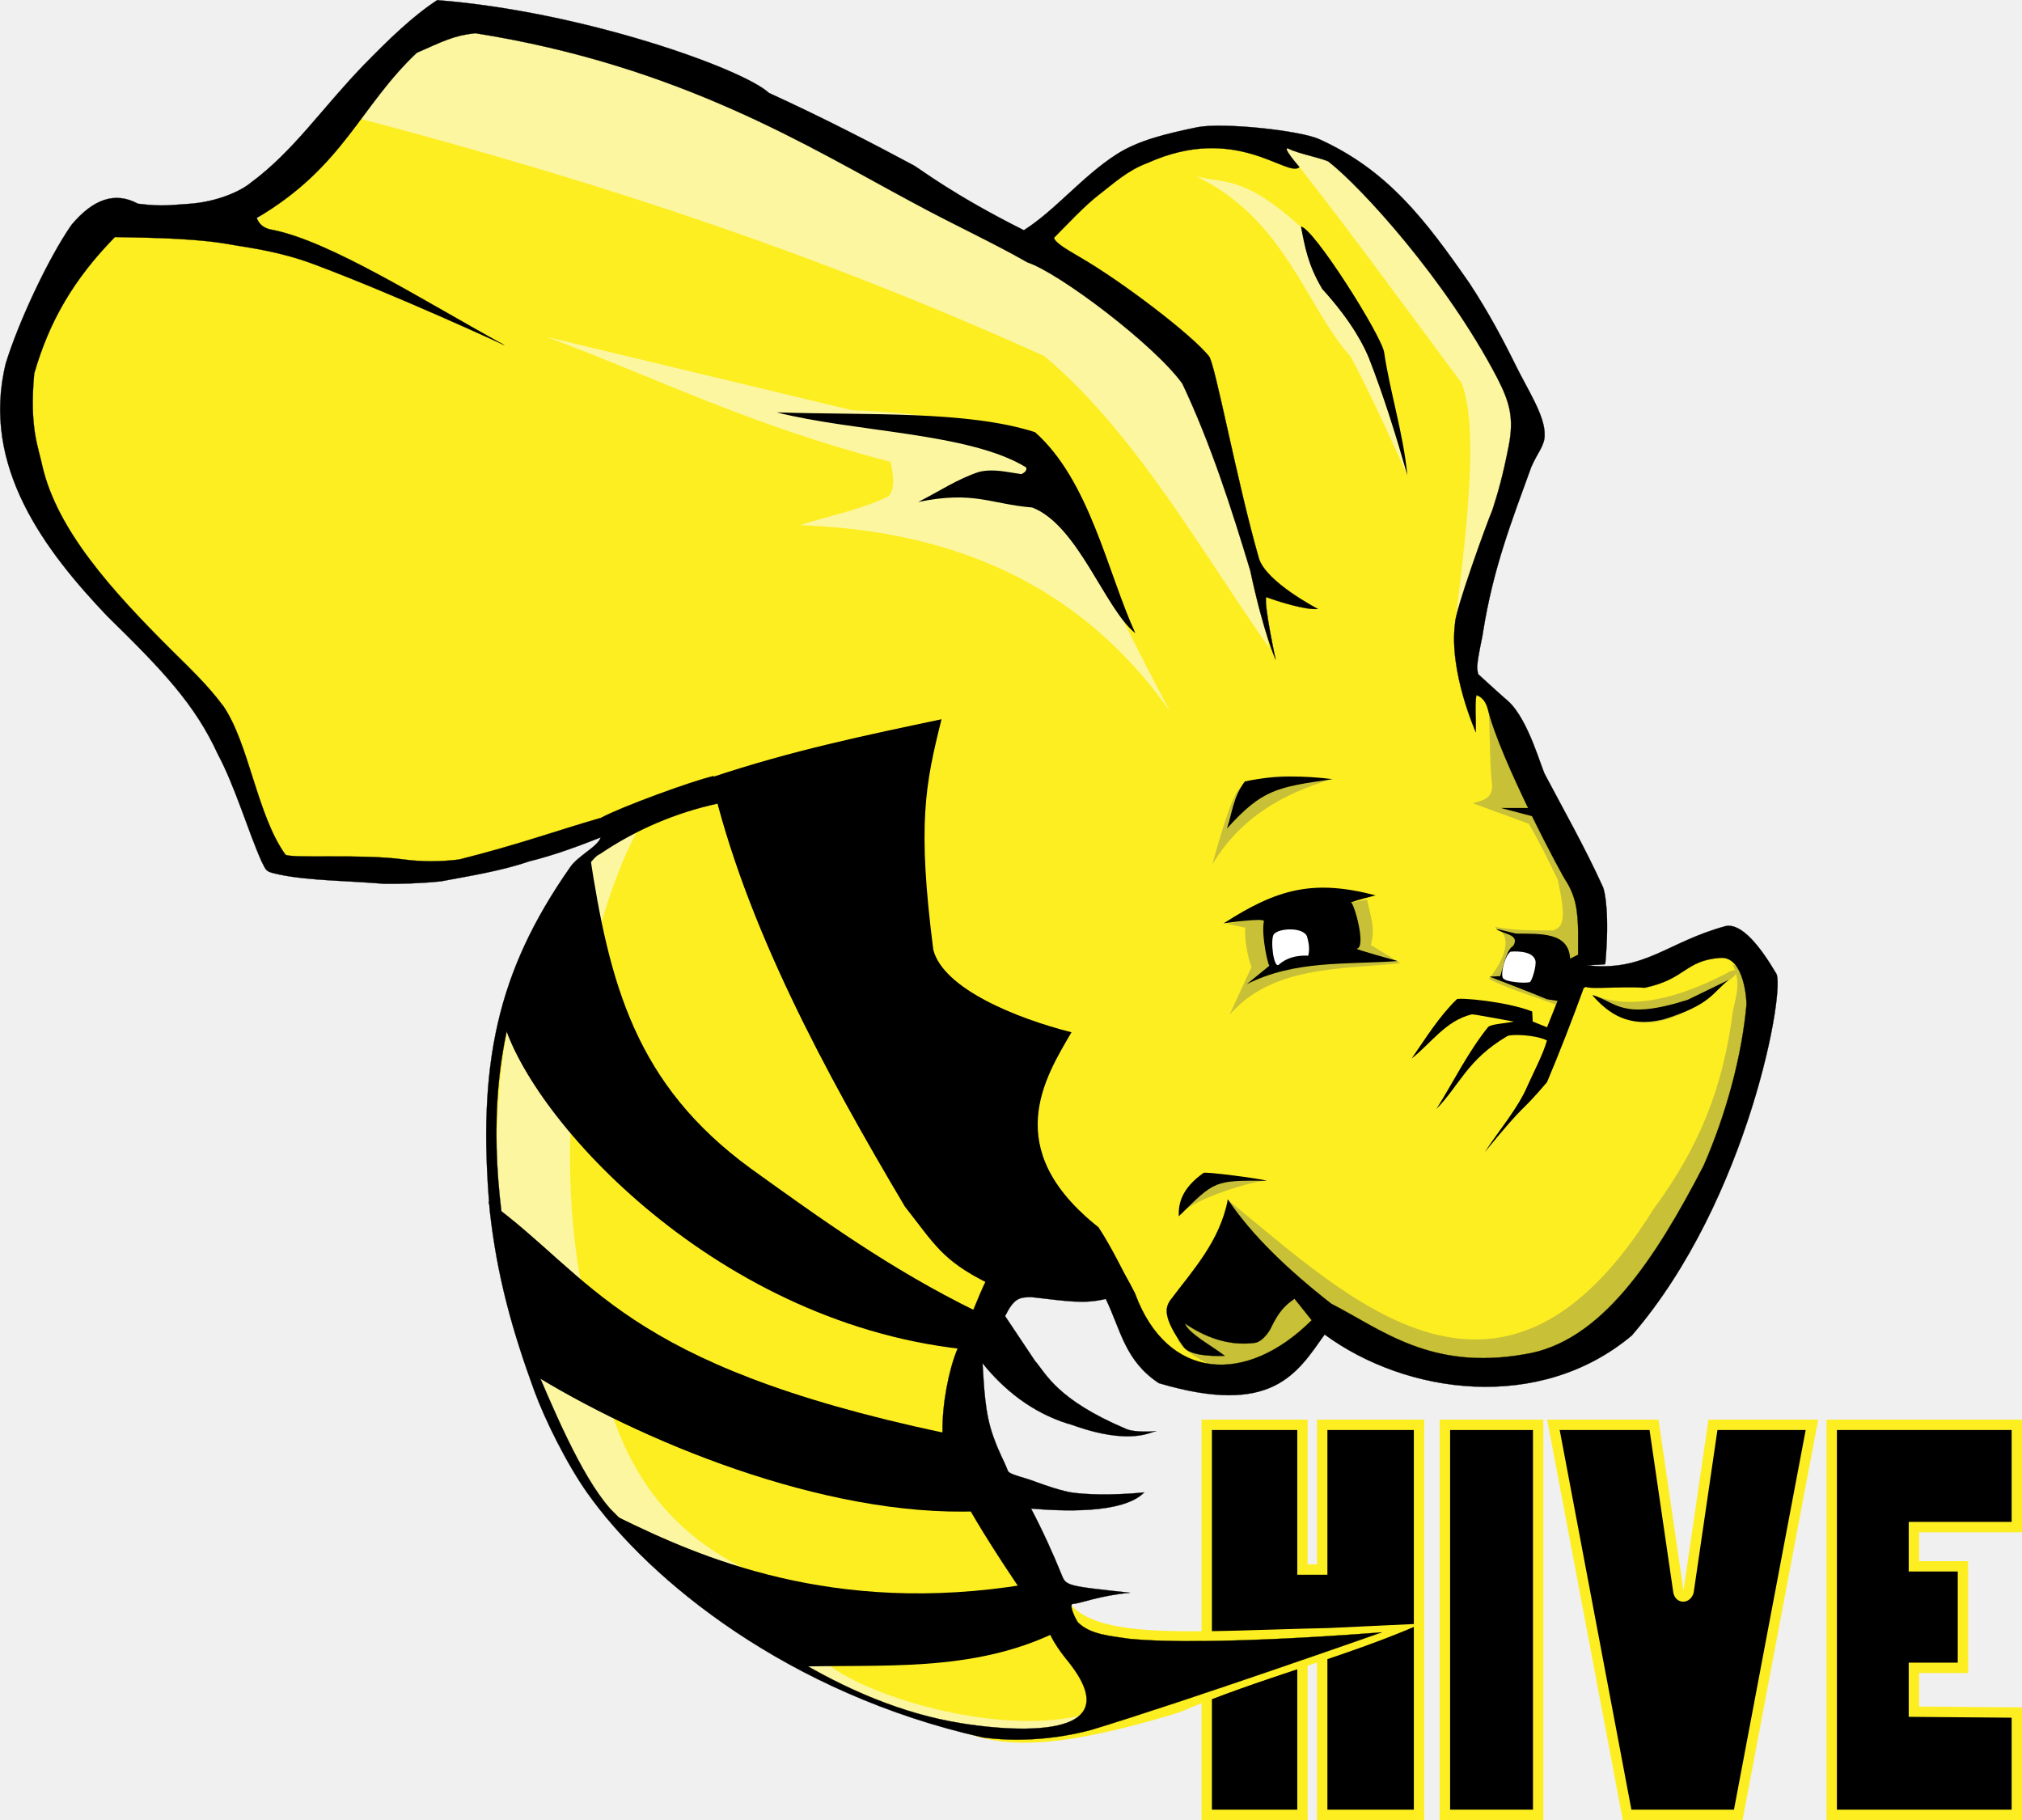
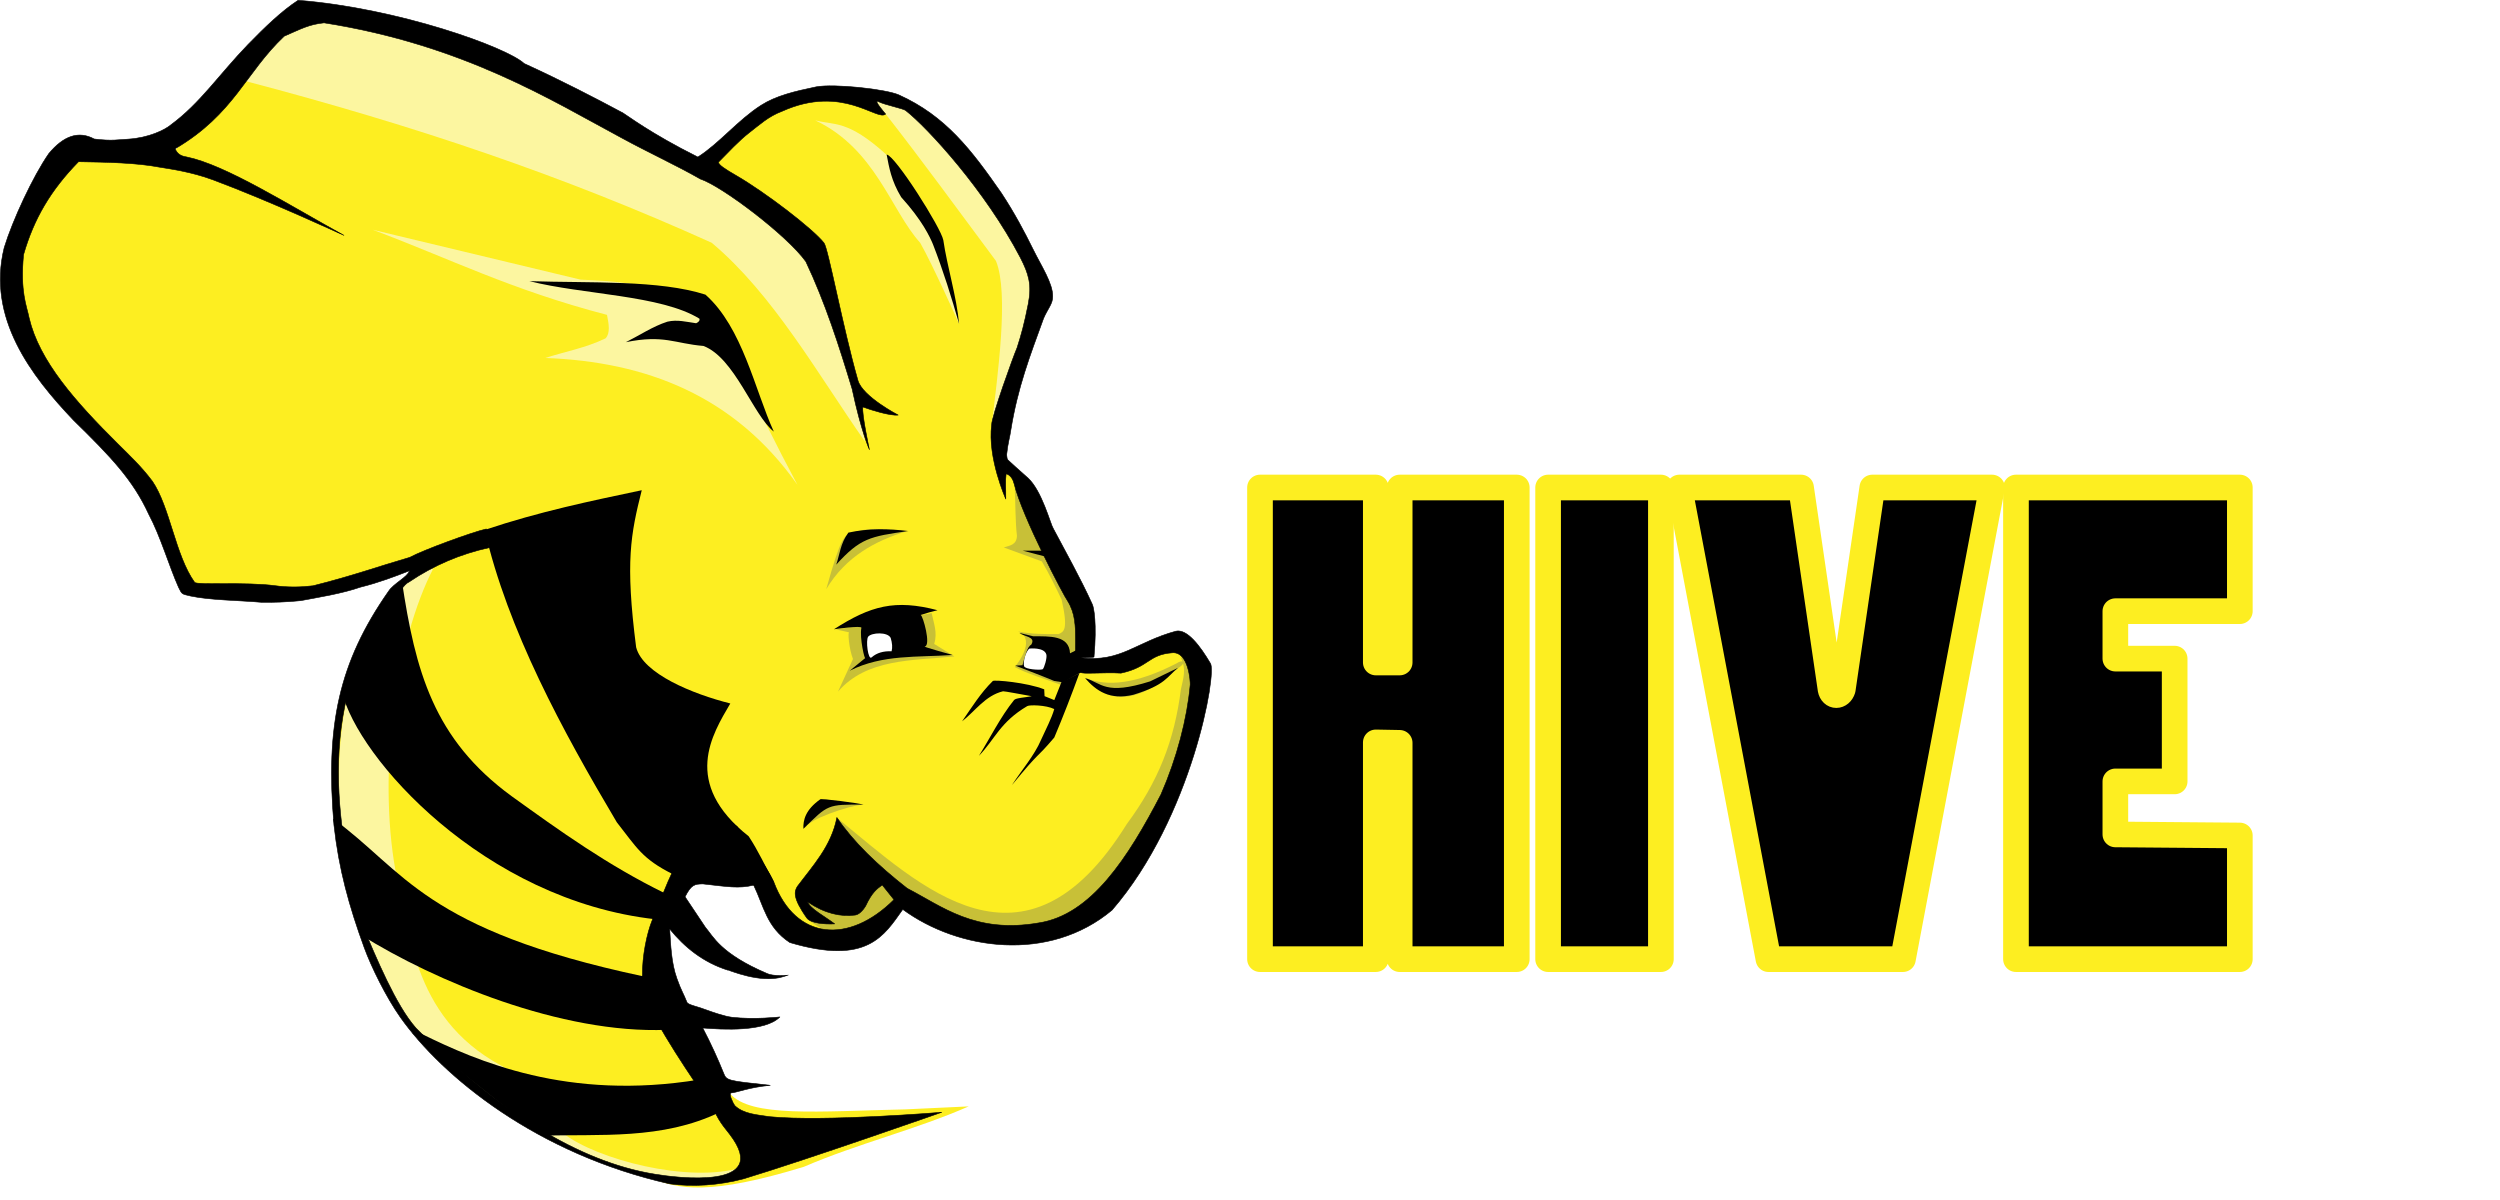
- <svg xmlns="http://www.w3.org/2000/svg" height="900" width="1e3" version="1.1" viewBox="0 0 1000 900">
-   <g stroke="#fdee21" stroke-width="5.129" transform="translate(-.53268 66.8)" fill-rule="evenodd">
-     <path d="m597.33 637.79v192.85h47.346v-88.632l9.767 0.183v88.45h47.881v-192.85h-47.881v71.552h-9.767v-71.552z" />
-     <path d="m761.25 637.79h-46.116v192.85h46.116z" />
-     <path d="m768.8 637.79 36.429 192.85h54.984l36.429-192.85h-48.951l-12.067 82.517c-1.006 3.16-4.402 3.16-5.009 0l-12.06-82.52z" />
-     <path d="m997.97 637.79h-91.538v192.85h91.538v-50.569l-50.898-0.434 0-21.679h24.248v-50.204h-24.248l-0-19.397h50.898z" />
-   </g>
-   <g transform="translate(-.53268 66.8)">
-     <path d="m503.66 52.952c-7.71-21.115-272.92-124.22-276.31-112.9-48.7 12.695-68.52 68.826-102.02 104.38l-74.393-4.261c-32.771 42.142-49.967 85.199-38.258 129.95 42.002 56.906 90.76 105.33 121.15 176.81 2.402 33.692 145.82 3.533 176.56-3.136-41.992 30.059-78.561 76.651-62.846 210.84 14.346 63.014 24.159 133.37 151.4 204.64 16.75 9.382 51.407 20.207 72.838 28.098 20.495 9.401 44.461 13.264 112.07-7.412 39.124-16.863 81.365-27.022 119.65-43.844l-46.017 2.159c-63.369 1.379-112.29 6.106-127.38-11.6l-58.32-100.68 34-66.04c47.056 4.826 62.675 42.986 104.15 57.518l48.885-36.215c141.99 83.816 198.48-53.12 214.67-159.77-1.728-43.392-93.952 13.611-88.362-6.679 2.166-46.644-35.854-107.67-60.42-155.22l28.43-110.01c12.9-11.49-59.72-133.86-119.02-149.12-52.03-13.391-130.46 52.492-130.46 52.492z" fill-rule="evenodd" fill="#fdee21" />
-   </g>
-   <g fill-rule="evenodd">
-     <g fill="#c8c037" transform="translate(-.53268 66.8)">
-       <path d="m736.92 286.75c0.509 11.816 0.452 26.187 1.594 35.15-0.197 6.838-5.323 7.089-9.565 8.521l27.631 10.119c5.486 9.231 9.894 18.463 14.347 27.694 5.165 22.708 1.31 23.357-2.125 25.031-10.027 0.102-20.025 0.121-29.358-1.864 4.181 2.207 5.101 3.815 5.543 6.642 0.816 5.212-2.541 12.329-8.067 19.188 8.172 4.534 23.071 8.97 34.14 13.181l12.62-28.093c-5.715-41.271-23.045-79.309-46.76-115.57z" />
-       <path d="m788.49 425.18c15.324 6.387 36.495 4.515 65.848-10.613 4.365-3.104 8.431-1.248 0.619 3.858-38.499 34.547-56.927 17.265-66.467 6.755z" />
-       <path d="m857.28 410.04c4.552 8.716 1.794 15.805 0.266 23.167-4.753 37.449-16.423 67.056-39.321 97.994-74.478 119.74-149.67 44.817-209.62-3.946l-24.798 62.137c-1.316 5.446-6.79 9.688 31.937 26.738l39.452-27.867c150.46 114.48 257.08-160.24 202.08-178.22z" />
-       <path d="m626.75 517.04c-10.151 0.724-40.361 10.997-41.706 16.946l13.902-20.712z" />
-       <path d="m607.01 390.07c1.86 0 10.788 2.397 9.83 1.864-1.37-0.763-0.153 12.519 2.657 19.439l-10.893 23.7c20.865-24.063 53.858-22.462 84.486-25.564l-14.612-9.054c2.538-8.466-0.451-15.165-1.86-22.368z" />
-       <path d="m658.28 318.71c-22.387 6.863-43.816 18.075-58.203 41.976 10.976-39.395 13.213-37.899 16.757-39.846 15.351-6.865 27.922-2.586 41.446-2.13z" />
-     </g>
-     <g fill="#fcf6a0" transform="translate(-.53268 66.8)">
-       <path d="m538.73 780.45c-27.07 29.87-87.47-2.26-137.63-18.64-127.46-81.05-152.36-157.35-154.09-232.2-6.553-107.22 26.37-169.52 68.014-184.27-27.561 53.129-40.41 148.5-27.631 219.42 10.315 39.455 10.529 106 76.545 141.62 32.327 18.199 23.571 32.368 45.431 49.413 23.955 18.679 90.747 36.437 129.36 24.658z" />
-       <path d="m579.17 284.94c-45.831-64.991-110.29-89.387-182.98-92.053 14.568-4.749 29.136-7.222 43.704-14.246 3.567-3.748 2.401-10.344 1.063-17.042-69.97-18.27-114.13-40.85-170.03-61.781l150.91 36.215c101.91 3.872 93.158 29.032 157.34 148.91z" />
-       <path d="m628.24 253.6c-33.87-48.35-66.72-107.03-111.31-144.35-107.64-48.584-214.12-84.666-338.91-117.5l39.827-51.216c132.42 30.227 256.8 80.808 368.21 164.19 18.849 47.66 31.419 95.383 42.173 148.87z" />
-       <path d="m696.52 168.16s-18.988-42.599-28.233-58.866c-21.446-23.766-32.29-68.054-76.213-88.922 13.892 3.752 23.399-0.718 51.759 24.992l44.669 84.734z" />
-       <path d="m720.14 241.96c4.379-36.908 12.695-96.11 3.152-119.5-26.55-35.624-53.29-72.446-80.04-106.63-4.43-4.123-7.62-9.719-11.11-14.084 37.61 9.744 76.86 35.894 129.79 139.13z" />
-     </g>
-     <g transform="translate(-.53268 66.8)">
-       <path d="m562.02 246.32c-14.98-11.79-28.33-53.49-51.03-62.16-21.011-1.758-28.715-8.368-56.344-2.739 10.021-5.021 19.482-11.446 30.134-14.885 7.215-1.703 13.983 0.184 20.867 1.133 1.7-0.804 2.814-1.803 2.398-3.313-27.812-17.187-84.866-17.432-123.38-27.243 44.699 1.496 94.156-0.982 127.75 9.791 27.013 23.973 35.788 69.119 49.605 99.415z" />
-       <path d="m643.93 45.227c6.201 0.563 39.574 53.353 41.142 62.137 2.775 19.202 9.62 40.728 11.46 60.819-5.497-19.269-11.486-38.537-18.974-57.806-2.19-5.306-7.724-17.302-23.107-34.269-7.163-11.959-8.709-21.359-10.52-30.88z" />
-       <path d="m757.02 332.75h-14.278l15.781 4.142z" />
-       <path d="m659.6 318.49c-14.358-1.765-29.091-1.999-43.448 1.157-5.852 7.861-6.255 15.856-8.813 23.245 17.454-19.236 24.38-20.412 52.261-24.401z" />
-       <path d="m855.42 417.77c-7.99 6.377-8.788 12.379-32.413 19.572-17.228 4.074-26.961-2.831-35.07-12.116 12.294 3.522 14.259 12.81 47.225 2.397z" />
-       <path d="m783.82 421.76c-5.75 15.812-11.949 31.791-18.199 46.6-14.883 17.454-8.54 7.508-30.819 34.617 7.128-10.998 16.4-21.566 21.254-33.02 3.409-7.542 7.653-15.543 9.532-22.244-5.907-2.95-17.999-3.183-19.639-2.125-19.808 11.683-23.382 24.047-35.059 36.086 8.464-13.53 15.693-28.298 25.505-40.476 1.118-1.581 8.383-1.886 12.849-2.819-6.94-1.191-19.786-3.685-20.82-3.572-12.922 3.105-20.163 14.361-29.756 21.836 6.994-10.098 13.436-20.612 22.317-29.292 0.878-1.021 24.883 1.082 37.324 6.047l0.247 4.949 7.063 2.851 5.314-13.314z" />
-       <path d="m627.07 517.09c-3.188-1.089-31.35-4.711-31.35-3.861-10.813 7.696-12.453 15.059-12.221 21.436 17.989-17.697 17.319-17.747 43.572-17.575z" />
-       <path d="m605.68 389.81s20.322-2.963 19.926-1.065c-1.472 7.05 2.488 24.233 2.922 21.836l-11.424 9.32c23.926-12.029 49.113-9.612 74.656-11.45 0 0-21.507-5.938-20.192-6.125 4.798-0.68-1.277-22.43-2.922-22.901 4.091-1.385 8.087-2.429 12.221-3.462-30.756-8.048-48.541-3.306-75.188 13.847z" />
-       <path d="m781.56 404.98-4.517 2.263c-0.641-13.231-14.851-12.26-26.834-12.382l-9.83-2.397c2.989 2.766 12.229 2.55 8.502 8.521-3.137 1.677-4.58 8.87-6.376 14.912l-5.314 0.266c9.387 3.668 18.095 6.884 28.428 11.184l6.111 0.932 14.612-7.856z" />
-     </g>
-     <g fill="#fff" transform="translate(-.53268 66.8)">
-       <path d="m646.86 396.06c-2.287-4.525-13.794-3.882-16.275-0.955-2.016 2.379-0.125 17.642 2.459 15.068 3.737-3.285 8.618-4.659 14.48-4.394 0.739-2.82 0.477-5.865-0.664-9.719z" />
-       <path d="m757.21 418.8c1.082-0.791 3.369-8.443 2.63-10.733-1.512-5.403-12.212-4.266-12.212-4.266-2.611 1.536-4.899 9.96-3.945 12.739 0.455 2.353 11.809 3.103 13.526 2.26z" />
-     </g>
-     <g transform="translate(-.53268 66.8)">
-       <path d="m299.64 682.84 6.76 0.661c40.071 19.675 106.05 48.847 201.57 33.171l14.988 23.584c-42.067 20.442-87.312 15.738-129.71 17.172z" />
-       <path d="m242.11 527.3 20.073 84.268c53.74 33.593 145.54 72.07 222.06 68.965l-16.91-38.8c-159.73-33.92-173.24-76.8-225.22-114.44z" />
-       <path d="m292.06 354.69c9.811 65.302 22.907 114.81 79.69 156.28 34.804 25.03 69.351 49.954 111.37 70.524 0 0-3.684 19.171-6.763 18.829-125.05-13.89-216.6-117.58-227.69-164.94 10.741-36.329 26.149-59.021 43.389-80.693z" />
-       <path d="m352.17 317.69c16.664 72.376 56.397 145.68 95.889 212.18 14.477 18.369 18.266 26.475 40.579 37.659 30.159 9.549 51.486 7.112 73.377 5.676-5.998-11.102-11.329-22.706-18.217-33.14-49.018-38.765-26.364-74.06-13.344-96.406-27.256-6.887-63.37-21.525-68.345-40.778-7.999-62.271-3.937-82.025 4.069-114.01-36.909 7.782-74.309 15.494-114.01 28.82z" />
-       <path style="color-rendering:auto;text-decoration-color:#000000;color:#000000;isolation:auto;mix-blend-mode:normal;shape-rendering:auto;solid-color:#000000;block-progression:tb;text-decoration-line:none;image-rendering:auto;white-space:normal;text-indent:0;text-transform:none;text-decoration-style:solid" d="m216.77-66.742c-12.131 7.925-23.818 19.256-36.391 32.135-20.843 21.575-34.699 42.621-55.915 58.224-4.243 3.659-16.151 9.551-31.121 10.425-7.052 0.352-11.646 1.519-24.604-0.108-11.428-6.188-22.285-2.164-32.881 10.51-11.619 16.709-26.334 48.437-32.453 68.41-12.611 50.937 19.541 92.905 50.374 125.25 27.429 26.796 43.243 43.542 54.505 68.107 8.527 15.933 14.844 37.799 21.683 53.13 2.466 4.861 1.953 4.835 8.591 6.3 14.333 3.059 34.215 3.083 51.915 4.604 7.658 0.107 18.175-0.178 28.14-1.217 13.731-2.593 29.863-5.133 43.384-9.81 13.213-3.253 24.985-7.759 35.597-11.907-1.369 4.644-11.478 9.115-15.268 15.002-35.97 51.49-45.823 97.308-39.561 169.6 3.542 32.042 10.896 58.605 21.992 88.997 5.077 13.908 15.882 35.934 26.236 50.565 30.79 43.506 99.672 99.374 195.56 120.88 16.729 2.287 35.715 1.067 53.571-3.688 47.326-14.346 143.78-48.275 143.78-48.275s-85.619 7.083-124.83 3.206c-9.078-1.419-19.081-1.901-25.405-8.087-1.061-1.369-4.914-9.132-2.426-9.201 3.395-0.095 13.142-4.14 28.191-5.482-32.129-3.459-31.671-3.418-34.016-9.271-3.647-9.085-9.229-21.502-14.977-32.367 14.118 1.191 45.376 2.946 55.984-8.002 0 0-18.497 2.136-34.843 0.218-5.507-0.646-14.891-3.995-17.71-5.03-7.338-2.858-13.38-3.746-14.788-5.609-2.548-6.486-4.275-8.667-7.351-17.356-4.166-11.504-4.496-24.337-5.29-36.083 10.693 13.18 24.318 24.275 42.356 29.941 0.231-0.488 23.4 10.072 40.226 4.642l3.489-1.125c0 0.311-11.148 0.977-15.237-1.047-34.219-14.545-39.37-27.276-44.895-33.599l-14.777-22.133c4.494-8.961 7.035-9.301 12.989-9.384 18.011 2.001 25.848 3.54 36.807 0.896 7.405 15.24 9.406 30.571 26.265 41.662 56.166 16.672 68.369-4.951 81.973-24.057 40.412 29.658 106.2 38.803 151.89 0.515 58.086-67.212 76.476-173.17 71.325-179.22-7.254-12.307-16.772-24.999-24.945-23.245-29.13 7.952-39.871 22.73-68.735 19.359 3.438-0.194 9.219-0.287 9.263-0.615 2.224-24.441-0.179-36.267-1.252-38.297-8.759-19.317-20.261-39.646-28.278-54.881-2.067-3.161-8.137-27.165-18.308-36.648-4.362-3.724-15.039-13.546-15.039-13.546l-0.905 10.439s4.174 0.63 5.762 7.097c6.022 24.517 36.687 82.485 38.938 85.263 10.868 17.545 1.105 39.401 9.367 51.663 0.794 1.558 16.857-0.137 29.307 0.628 20.473-4.403 19.609-13.426 37.294-14.782 11.913-0.913 13.108 21.46 12.951 23.196-2.22 24.704-9.735 53.427-21.236 79.658-23.912 46.069-50.691 87.446-88.67 93.216-46.326 8.095-70.399-12.158-95.512-25.055l-9.607 8.193c-32.637 32.501-71.389 29.614-87.239-12.851-7.89-16.473-18.172-26.569-26.976-40.7l-46.688 33.627c-3.886 7.971-8.665 20.54-14.47 34.58-4.036 9.761-7.42 26.525-7.199 40.456-5.985 10.195 20.729 51.542 37.609 76.692 4.981 7.421 14.279 20.385 14.59 21.193 3.348 8.683 10.679 16.349 11.124 17.284 31.337 40.872-39.531 31.46-54.167 28.991-28.876-4.601-57.121-16.663-83.67-32.792-1.541-0.936-3.076-1.885-4.605-2.848-31.551-19.866-60.581-45.283-85.264-70.423-14.718-16.666-28.732-50.827-39.083-75.045-15.513-58.226-37.776-159.15 22.532-235.63 3.823-4.372 7.948-11.65 11.46-13.09 17.918-12.119 37.375-20.379 58.298-24.966l-2.112-13.563c-10.449 2.374-45.633 15.243-55.581 20.629-22.623 6.558-41.388 13.406-70.22 20.625-9.372 1.147-18.592 1.167-27.579-0.053-20.741-2.818-56.094-0.301-58.349-2.396-14.044-19.585-17.889-54.676-30.703-73.456l-0.151-0.187-0.162-0.178c-7.47-10.04-16.177-18.23-24.752-26.75-30.708-30.51-56.991-60.01-64.348-91.27-1.85-9.23-6.614-18.79-4.082-46.1l0.047-0.134 0.044-0.134c7.388-25.513 19.407-46.31 39.806-67.153 21.228 0.343 42.24 0.809 58.607 3.936 7.509 1.256 23.124 3.296 39.252 9.304 40.822 15.207 94.76 40.209 94.76 40.209-40.488-22.236-85.761-51.115-114.35-56.943-4.254-0.602-6.868-2.543-8.131-5.93 42.999-25.264 50.865-55.009 79.147-81.686 12.925-5.626 17.965-8.498 28.947-9.692 101.57 16.06 165.51 56.515 216.09 83.566 20.529 11.164 39.191 19.606 57.015 29.773 15.624 5.139 62.771 40.734 76.569 59.925 14.017 29.595 24.251 61.563 33.585 92.411 6.693 31.375 12.564 44.102 12.564 44.102s-5.688-26.243-4.74-30.958c5.898 2.204 19.841 6.557 25.621 5.881 0 0-25.818-13.346-29.201-25.141-10.856-37.847-21.744-96.765-24.68-99.837-8.274-10.411-42.777-36.816-63.941-49.03-8.006-4.62-12.333-7.487-12.671-9.518 6.761-6.83 15.111-15.865 22.598-21.606 7.177-5.503 13.711-11.709 23.713-15.423 43.963-19.8 69.101 7.618 75.066 2.066 0 0-9.458-10.841-5.257-9.056 4.302 2.33 18.323 5.078 19.862 6.509 16.023 12.534 57.913 58.344 83.161 106.68 6.064 11.84 8.529 19.636 5.716 33.893-2.82 14.27-5.002 22.117-8.078 31.647-2.778 6.371-18.498 49.988-18.437 55.848-3.167 23.932 10.264 53.893 10.264 53.893 0.127-8.133-0.5-12.466 0.237-18.282l0.904-10.393s-0.573-2.764-0.469-3.86c0.682-7.187 2.445-13.229 2.962-17.345 5.048-31.255 13.822-53.755 23.775-81.182 2.958-6.922 6.828-10.771 6.63-16.041 0.163-9.352-8.205-21.904-14.252-34.163-6.1-12.39-13.39-26.202-22.96-40.76-21.82-31.376-40.42-55.925-74.48-71.289-9.53-4.182-47.03-8.271-59.98-5.841-15.71 3.273-29.22 6.5-39.99 13.398-16.95 10.854-30.27 27.659-45.89 37.561-34.56-17.282-51.24-30.216-54.35-31.999-20.54-11.006-45.2-23.778-71.73-35.89-12.72-11.862-91.71-40.233-164.04-45.892zm442.08 644.59c-21.3-16.65-39.23-33.79-51.05-51.44-3.858 20.758-17.864 35.542-28.688 50.083-2.155 3.41-3.708 8.06 6.902 22.879 2.86 3.948 13.207 4.623 20.192 4.261-7.106-5.372-17.918-11.053-19.66-15.977 12.501 8.511 24.076 10.957 34.538 9.586 2.39-0.269 5.36-2.804 7.655-6.706 4.664-10.02 8.316-12.433 12.005-15.13l8.502 10.651z" stroke="#000" stroke-width=".114" />
+ <svg xmlns="http://www.w3.org/2000/svg" version="1.1" viewBox="0 0 500 240" width="500" height="240">
+   <defs />
+   <g id="Canvas_1" fill="none" stroke-dasharray="none" fill-opacity="1" stroke-opacity="1" stroke="none">
+     <rect fill="white" x="0" y="0" width="500" height="240" />
+     <g id="Canvas_1_Layer_1">
+       <g id="Group_2">
+         <g id="Graphic_6">
+           <path d="M 252 97.501 L 252 191.831 L 275.159 191.831 L 275.159 148.478 L 279.936 148.568 L 279.936 191.832 L 303.356 191.832 L 303.356 97.502 L 279.936 97.502 L 279.936 132.5 L 275.159 132.5 L 275.159 97.502 Z" fill="black" />
+           <path d="M 252 97.501 L 252 191.831 L 275.159 191.831 L 275.159 148.478 L 279.936 148.568 L 279.936 191.832 L 303.356 191.832 L 303.356 97.502 L 279.936 97.502 L 279.936 132.5 L 275.159 132.5 L 275.159 97.502 Z" stroke="#fdee21" stroke-linecap="butt" stroke-linejoin="round" stroke-width="5.129" />
+         </g>
+         <g id="Graphic_5">
+           <rect x="309.622" y="97.501" width="22.557" height="94.33" fill="black" />
+           <rect x="309.622" y="97.501" width="22.557" height="94.33" stroke="#fdee21" stroke-linecap="butt" stroke-linejoin="round" stroke-width="5.129" />
+         </g>
+         <g id="Graphic_4">
+           <path d="M 335.872 97.501 L 353.691 191.831 L 380.586 191.831 L 398.404 97.501 L 374.461 97.501 L 368.558 137.863 C 368.066 139.409 366.405 139.409 366.108 137.863 L 360.209 97.5 Z" fill="black" />
+           <path d="M 335.872 97.501 L 353.691 191.831 L 380.586 191.831 L 398.404 97.501 L 374.461 97.501 L 368.558 137.863 C 368.066 139.409 366.405 139.409 366.108 137.863 L 360.209 97.5 Z" stroke="#fdee21" stroke-linecap="butt" stroke-linejoin="round" stroke-width="5.129" />
+         </g>
+         <g id="Graphic_3">
+           <path d="M 447.967 97.501 L 403.193 97.501 L 403.193 191.831 L 447.967 191.831 L 447.967 167.096 L 423.071 166.884 L 423.071 156.28 L 434.932 156.28 L 434.932 131.724 L 423.071 131.724 L 423.071 122.236 L 447.967 122.236 Z" fill="black" />
+           <path d="M 447.967 97.501 L 403.193 97.501 L 403.193 191.831 L 447.967 191.831 L 447.967 167.096 L 423.071 166.884 L 423.071 156.28 L 434.932 156.28 L 434.932 131.724 L 423.071 131.724 L 423.071 122.236 L 447.967 122.236 Z" stroke="#fdee21" stroke-linecap="butt" stroke-linejoin="round" stroke-width="5.129" />
+         </g>
+       </g>
+       <g id="Group_7">
+         <g id="Graphic_8">
+           <path d="M 138.678 33.039 C 136.553 27.221 63.477 -1.189 62.543 1.93 C 49.124 5.428 43.663 20.894 34.432 30.691 L 13.934 29.517 C 4.904 41.129 .166 52.993 3.392 65.324 C 14.965 81.004 28.4 94.347 36.774 114.042 C 37.436 123.326 76.953 115.016 85.424 113.178 C 73.853 121.461 63.777 134.299 68.107 171.273 C 72.06 188.636 74.764 208.022 109.824 227.66 C 114.439 230.245 123.989 233.228 129.894 235.402 C 135.541 237.993 142.145 239.057 160.774 233.36 C 171.554 228.714 183.193 225.914 193.742 221.279 L 181.063 221.874 C 163.602 222.254 150.122 223.557 145.964 218.678 L 129.895 190.936 L 139.263 172.74 C 152.229 174.069 156.533 184.584 167.961 188.588 L 181.431 178.609 C 220.555 201.704 236.12 163.973 240.581 134.586 C 240.105 122.63 214.694 138.336 216.234 132.746 C 216.831 119.893 206.355 103.078 199.586 89.976 L 207.419 59.664 C 210.974 56.498 190.964 22.78 174.624 18.575 C 160.288 14.885 138.677 33.039 138.677 33.039 Z" fill="#fdee21" />
+         </g>
+       </g>
+       <g id="Group_9">
+         <g id="Group_35">
+           <g id="Graphic_41">
+             <path d="M 202.951 97.46 C 203.091 100.716 203.075 104.675 203.39 107.145 C 203.336 109.029 201.923 109.098 200.755 109.493 L 208.368 112.281 C 209.88 114.825 211.094 117.369 212.321 119.912 C 213.745 126.169 212.682 126.348 211.736 126.809 C 208.973 126.837 206.218 126.843 203.646 126.296 C 204.798 126.904 205.052 127.347 205.174 128.126 C 205.398 129.562 204.474 131.523 202.951 133.413 C 205.203 134.662 209.308 135.884 212.358 137.045 L 215.835 129.304 C 214.26 117.932 209.485 107.451 202.951 97.46 Z" fill="#c8c037" />
+           </g>
+           <g id="Graphic_40">
+             <path d="M 217.16 135.603 C 221.383 137.363 227.216 136.847 235.304 132.679 C 236.507 131.823 237.627 132.335 235.475 133.742 C 224.867 143.261 219.789 138.499 217.161 135.603 Z" fill="#c8c037" />
+           </g>
+           <g id="Graphic_39">
+             <path d="M 236.115 131.431 C 237.369 133.833 236.609 135.786 236.188 137.815 C 234.878 148.134 231.663 156.292 225.354 164.816 C 204.832 197.81 184.113 177.165 167.595 163.729 L 160.762 180.851 C 160.399 182.351 158.891 183.52 169.562 188.218 L 180.432 180.539 C 221.89 212.084 251.269 136.387 236.114 131.432 Z" fill="#c8c037" />
+           </g>
+           <g id="Graphic_38">
+             <path d="M 172.594 160.914 C 169.797 161.114 161.473 163.945 161.103 165.584 L 164.933 159.877 Z" fill="#c8c037" />
+           </g>
+           <g id="Graphic_37">
+             <path d="M 167.155 125.929 C 167.668 125.929 170.128 126.589 169.864 126.442 C 169.486 126.232 169.822 129.892 170.596 131.799 L 167.594 138.329 C 173.344 131.699 182.434 132.14 190.874 131.285 L 186.848 128.79 C 187.547 126.458 186.723 124.612 186.335 122.627 Z" fill="#c8c037" />
+           </g>
+           <g id="Graphic_36">
+             <path d="M 181.282 106.266 C 175.114 108.157 169.209 111.247 165.245 117.832 C 168.269 106.977 168.886 107.39 169.862 106.853 C 174.092 104.961 177.556 106.14 181.282 106.266 Z" fill="#c8c037" />
+           </g>
+         </g>
+         <g id="Group_29">
+           <g id="Graphic_34">
+             <path d="M 148.341 233.495 C 140.882 241.725 124.239 232.872 110.418 228.359 C 75.298 206.026 68.437 185.002 67.96 164.378 C 66.154 134.834 75.226 117.668 86.701 113.604 C 79.107 128.243 75.566 154.522 79.087 174.063 C 81.929 184.935 81.988 203.271 100.179 213.086 C 109.086 218.1 106.673 222.004 112.697 226.701 C 119.297 231.848 137.701 236.741 148.341 233.495 Z" fill="#fcf6a0" />
+           </g>
+           <g id="Graphic_33">
+             <path d="M 159.484 96.961 C 146.856 79.053 129.095 72.331 109.065 71.597 C 113.079 70.288 117.094 69.607 121.108 67.671 C 122.091 66.638 121.769 64.821 121.4 62.976 C 102.121 57.941 89.953 51.72 74.55 45.952 L 116.132 55.931 C 144.213 56.998 141.801 63.931 159.486 96.962 Z" fill="#fcf6a0" />
+           </g>
+           <g id="Graphic_32">
+             <path d="M 173.005 88.326 C 163.672 75.003 154.621 58.834 142.334 48.551 C 112.675 35.164 83.335 25.222 48.95 16.175 L 59.924 2.063 C 96.412 10.392 130.684 24.329 161.382 47.304 C 166.575 60.436 170.039 73.586 173.002 88.324 Z" fill="#fcf6a0" />
+           </g>
+           <g id="Graphic_31">
+             <path d="M 191.819 64.783 C 191.819 64.783 186.587 53.046 184.04 48.563 C 178.13 42.015 175.142 29.812 163.04 24.062 C 166.867 25.095 169.487 23.864 177.301 30.948 L 189.61 54.296 Z" fill="#fcf6a0" />
+           </g>
+           <g id="Graphic_30">
+             <path d="M 198.327 85.118 C 199.534 74.949 201.825 58.636 199.196 52.191 C 191.88 42.375 184.512 32.229 177.141 22.81 C 175.921 21.674 175.042 20.132 174.08 18.929 C 184.443 21.614 195.258 28.82 209.843 57.265 Z" fill="#fcf6a0" />
+           </g>
+         </g>
+         <g id="Group_19">
+           <g id="Graphic_28">
+             <path d="M 154.758 86.32 C 150.631 83.071 146.952 71.581 140.698 69.192 C 134.908 68.708 132.785 66.886 125.172 68.437 C 127.934 67.054 130.541 65.284 133.476 64.336 C 135.464 63.867 137.329 64.387 139.225 64.648 C 139.694 64.427 140.001 64.152 139.886 63.735 C 132.223 59 116.502 58.932 105.89 56.229 C 118.206 56.641 131.834 55.958 141.09 58.927 C 148.534 65.532 150.951 77.972 154.759 86.32 Z" fill="black" />
+           </g>
+           <g id="Graphic_27">
+             <path d="M 177.328 30.91 C 179.037 31.065 188.232 45.611 188.664 48.032 C 189.429 53.322 191.315 59.254 191.822 64.79 C 190.308 59.48 188.657 54.171 186.594 48.862 C 185.991 47.4 184.466 44.094 180.227 39.419 C 178.253 36.124 177.827 33.534 177.328 30.91 Z" fill="black" />
+           </g>
+           <g id="Graphic_26">
+             <path d="M 208.489 110.135 L 204.555 110.135 L 208.903 111.276 Z" fill="black" />
+           </g>
+           <g id="Graphic_25">
+             <path d="M 181.646 106.206 C 177.69 105.719 173.63 105.655 169.674 106.524 C 168.062 108.69 167.951 110.893 167.246 112.929 C 172.055 107.629 173.964 107.305 181.646 106.206 Z" fill="black" />
+           </g>
+           <g id="Graphic_24">
+             <path d="M 235.602 133.561 C 233.401 135.319 233.181 136.972 226.671 138.954 C 221.924 140.077 219.242 138.174 217.008 135.616 C 220.396 136.586 220.937 139.145 230.021 136.276 Z" fill="black" />
+           </g>
+           <g id="Graphic_23">
+             <path d="M 215.874 134.661 C 214.289 139.018 212.581 143.421 210.859 147.501 C 206.758 152.31 208.506 149.57 202.367 157.039 C 204.331 154.009 206.886 151.097 208.224 147.941 C 209.163 145.863 210.332 143.658 210.85 141.812 C 209.222 140.999 205.891 140.935 205.439 141.226 C 199.981 144.446 198.996 147.852 195.779 151.17 C 198.111 147.442 200.103 143.372 202.806 140.017 C 203.114 139.581 205.116 139.497 206.347 139.24 C 204.434 138.912 200.895 138.225 200.61 138.256 C 197.049 139.112 195.054 142.213 192.411 144.273 C 194.338 141.49 196.113 138.593 198.56 136.201 C 198.802 135.92 205.416 136.5 208.844 137.868 L 208.912 139.231 L 210.859 140.017 L 212.323 136.348 Z" fill="black" />
+           </g>
+           <g id="Graphic_22">
+             <path d="M 172.683 160.928 C 171.804 160.628 164.044 159.63 164.044 159.864 C 161.065 161.985 160.613 164.014 160.677 165.771 C 165.634 160.895 165.449 160.881 172.683 160.928 Z" fill="black" />
+           </g>
+           <g id="Graphic_21">
+             <path d="M 166.789 125.857 C 166.789 125.857 172.388 125.041 172.279 125.564 C 171.873 127.506 172.965 132.241 173.084 131.58 L 169.937 134.149 C 176.529 130.834 183.469 131.5 190.507 130.994 C 190.507 130.994 184.581 129.357 184.944 129.306 C 186.266 129.119 184.592 123.126 184.138 122.996 C 185.266 122.614 186.367 122.327 187.506 122.042 C 179.031 119.824 174.131 121.131 166.788 125.857 Z" fill="black" />
+           </g>
+           <g id="Graphic_20">
+             <path d="M 215.251 130.037 L 214.006 130.661 C 213.83 127.015 209.914 127.283 206.613 127.249 L 203.904 126.589 C 204.727 127.351 207.274 127.291 206.247 128.937 C 205.382 129.399 204.985 131.381 204.49 133.046 L 203.025 133.119 C 205.612 134.13 208.011 135.016 210.859 136.201 L 212.542 136.457 L 216.569 134.293 Z" fill="black" />
+           </g>
+         </g>
+         <g id="Group_16">
+           <g id="Graphic_18">
+             <path d="M 178.135 127.579 C 177.505 126.333 174.335 126.51 173.651 127.316 C 173.096 127.972 173.617 132.177 174.329 131.468 C 175.358 130.563 176.703 130.184 178.319 130.257 C 178.522 129.48 178.45 128.641 178.136 127.579 Z" fill="white" />
+           </g>
+           <g id="Graphic_17">
+             <path d="M 208.542 133.845 C 208.84 133.627 209.47 131.519 209.266 130.888 C 208.85 129.399 205.901 129.712 205.901 129.712 C 205.182 130.136 204.551 132.457 204.814 133.222 C 204.94 133.871 208.068 134.077 208.541 133.845 Z" fill="white" />
+           </g>
+         </g>
+         <g id="Group_10">
+           <g id="Graphic_15">
+             <path d="M 82.462 206.599 L 84.324 206.781 C 95.366 212.203 113.546 220.241 139.865 215.921 L 143.995 222.42 C 132.404 228.052 119.937 226.756 108.255 227.151 Z" fill="black" />
+           </g>
+           <g id="Graphic_14">
+             <path d="M 66.61 163.741 L 72.141 186.961 C 86.948 196.217 112.243 206.819 133.328 205.964 L 128.668 195.273 C 84.656 185.926 80.933 174.111 66.611 163.74 Z" fill="black" />
+           </g>
+           <g id="Graphic_13">
+             <path d="M 80.373 116.18 C 83.076 134.174 86.685 147.815 102.331 159.242 C 111.921 166.139 121.44 173.006 133.018 178.674 C 133.018 178.674 132.003 183.957 131.155 183.862 C 96.698 180.035 71.472 151.464 68.417 138.415 C 71.376 128.404 75.622 122.152 80.372 116.18 Z" fill="black" />
+           </g>
+           <g id="Graphic_12">
+             <path d="M 96.936 105.985 C 101.528 125.928 112.476 146.126 123.357 164.45 C 127.346 169.511 128.391 171.745 134.539 174.826 C 142.849 177.457 148.725 176.786 154.757 176.39 C 153.104 173.331 151.636 170.134 149.738 167.259 C 136.231 156.577 142.473 146.852 146.061 140.695 C 138.551 138.797 128.6 134.764 127.229 129.459 C 125.025 112.3 126.144 106.857 128.35 98.044 C 118.18 100.189 107.875 102.313 96.935 105.985 Z" fill="black" />
+           </g>
+           <g id="Graphic_11">
+             <path d="M 59.628 .058 C 56.285 2.242 53.065 5.364 49.6 8.913 C 43.857 14.857 40.039 20.656 34.193 24.956 C 33.024 25.964 29.743 27.587 25.618 27.828 C 23.675 27.925 22.409 28.247 18.839 27.798 C 15.69 26.093 12.698 27.202 9.779 30.694 C 6.577 35.298 2.523 44.041 .837 49.544 C -2.638 63.58 6.221 75.143 14.717 84.056 C 22.275 91.439 26.632 96.053 29.735 102.822 C 32.085 107.212 33.825 113.237 35.71 117.462 C 36.389 118.801 36.248 118.794 38.077 119.198 C 42.026 120.04 47.505 120.047 52.382 120.466 C 54.492 120.496 57.39 120.417 60.136 120.131 C 63.919 119.417 68.364 118.717 72.09 117.428 C 75.73 116.531 78.974 115.29 81.898 114.147 C 81.521 115.427 78.735 116.659 77.691 118.281 C 67.78 132.468 65.065 145.093 66.79 165.013 C 67.767 173.842 69.793 181.161 72.85 189.535 C 74.249 193.367 77.226 199.436 80.079 203.468 C 88.563 215.456 107.543 230.85 133.964 236.775 C 138.574 237.405 143.805 237.069 148.725 235.759 C 161.766 231.806 188.343 222.457 188.343 222.457 C 188.343 222.457 164.751 224.409 153.947 223.341 C 151.446 222.95 148.689 222.817 146.947 221.112 C 146.654 220.735 145.593 218.596 146.278 218.577 C 147.214 218.551 149.899 217.436 154.046 217.066 C 145.193 216.113 145.319 216.125 144.673 214.512 C 143.668 212.009 142.13 208.587 140.546 205.593 C 144.437 205.922 153.049 206.405 155.972 203.388 C 155.972 203.388 150.876 203.977 146.372 203.449 C 144.854 203.271 142.269 202.348 141.492 202.063 C 139.47 201.275 137.805 201.031 137.417 200.517 C 136.715 198.73 136.239 198.129 135.392 195.735 C 134.244 192.565 134.153 189.029 133.934 185.792 C 136.881 189.424 140.635 192.481 145.605 194.042 C 145.669 193.908 152.053 196.818 156.689 195.322 L 157.65 195.011 C 157.65 195.097 154.579 195.281 153.452 194.723 C 144.023 190.715 142.604 187.207 141.081 185.465 L 137.01 179.366 C 138.248 176.897 138.948 176.803 140.589 176.781 C 145.552 177.332 147.711 177.756 150.731 177.027 C 152.771 181.227 153.322 185.451 157.968 188.507 C 173.444 193.101 176.806 187.143 180.555 181.878 C 191.69 190.05 209.817 192.57 222.407 182.02 C 238.412 163.5 243.479 134.305 242.06 132.638 C 240.061 129.247 237.438 125.749 235.186 126.233 C 227.16 128.424 224.2 132.496 216.247 131.567 C 217.194 131.513 218.787 131.488 218.799 131.397 C 219.412 124.663 218.75 121.404 218.454 120.845 C 216.041 115.522 212.872 109.921 210.663 105.723 C 210.093 104.852 208.421 98.238 205.618 95.625 C 204.416 94.599 201.474 91.892 201.474 91.892 L 201.225 94.769 C 201.225 94.769 202.375 94.942 202.813 96.724 C 204.472 103.48 212.921 119.452 213.542 120.218 C 216.536 125.052 213.846 131.075 216.123 134.453 C 216.341 134.882 220.768 134.416 224.198 134.626 C 229.839 133.413 229.601 130.927 234.474 130.553 C 237.757 130.302 238.086 136.466 238.043 136.945 C 237.431 143.752 235.36 151.666 232.191 158.894 C 225.602 171.588 218.224 182.989 207.759 184.579 C 194.994 186.809 188.361 181.229 181.441 177.675 L 178.794 179.933 C 169.801 188.888 159.124 188.093 154.756 176.392 C 152.582 171.853 149.749 169.071 147.323 165.177 L 134.459 174.443 C 133.388 176.639 132.071 180.102 130.472 183.971 C 129.36 186.661 128.427 191.28 128.488 195.118 C 126.839 197.928 134.2 209.32 138.851 216.25 C 140.223 218.295 142.785 221.867 142.871 222.09 C 143.793 224.482 145.813 226.595 145.936 226.852 C 154.571 238.114 135.044 235.521 131.011 234.841 C 123.054 233.573 115.272 230.249 107.956 225.805 C 107.532 225.547 107.109 225.285 106.687 225.02 C 97.994 219.546 89.995 212.543 83.194 205.616 C 79.138 201.024 75.277 191.611 72.425 184.938 C 68.15 168.894 62.016 141.085 78.633 120.012 C 79.686 118.807 80.823 116.802 81.791 116.405 C 86.728 113.066 92.089 110.79 97.854 109.526 L 97.272 105.789 C 94.393 106.443 84.699 109.989 81.957 111.473 C 75.724 113.28 70.553 115.167 62.609 117.156 C 60.026 117.472 57.486 117.477 55.01 117.141 C 49.295 116.365 39.553 117.058 38.932 116.481 C 35.062 111.084 34.003 101.415 30.472 96.241 L 30.431 96.189 L 30.386 96.14 C 28.328 93.374 25.928 91.117 23.566 88.769 C 15.104 80.362 7.862 72.234 5.835 63.621 C 5.325 61.077 4.013 58.443 4.71 50.918 L 4.723 50.881 L 4.735 50.844 C 6.771 43.814 10.083 38.084 15.704 32.341 C 21.553 32.435 27.342 32.564 31.852 33.425 C 33.921 33.771 38.224 34.333 42.668 35.989 C 53.916 40.179 68.778 47.068 68.778 47.068 C 57.622 40.941 45.147 32.984 37.27 31.378 C 36.098 31.212 35.378 30.677 35.03 29.744 C 46.878 22.783 49.045 14.587 56.838 7.236 C 60.399 5.686 61.788 4.894 64.814 4.566 C 92.801 8.991 110.419 20.138 124.356 27.592 C 130.012 30.668 135.155 32.994 140.066 35.795 C 144.371 37.211 157.362 47.019 161.164 52.307 C 165.026 60.462 167.846 69.27 170.418 77.77 C 172.262 86.415 173.88 89.922 173.88 89.922 C 173.88 89.922 172.312 82.691 172.574 81.392 C 174.199 81.999 178.041 83.199 179.633 83.012 C 179.633 83.012 172.519 79.335 171.587 76.085 C 168.596 65.657 165.596 49.422 164.787 48.576 C 162.507 45.707 153 38.431 147.168 35.066 C 144.962 33.793 143.77 33.003 143.677 32.443 C 145.54 30.561 147.841 28.072 149.904 26.49 C 151.881 24.974 153.682 23.264 156.438 22.24 C 168.551 16.785 175.478 24.339 177.121 22.81 C 177.121 22.81 174.515 19.822 175.673 20.314 C 176.858 20.956 180.722 21.713 181.146 22.108 C 185.561 25.561 197.103 38.184 204.06 51.503 C 205.731 54.765 206.41 56.913 205.635 60.841 C 204.858 64.773 204.257 66.936 203.409 69.562 C 202.644 71.317 198.312 83.335 198.329 84.95 C 197.457 91.544 201.157 99.8 201.157 99.8 C 201.192 97.559 201.02 96.365 201.223 94.762 L 201.472 91.899 C 201.472 91.899 201.314 91.137 201.343 90.835 C 201.53 88.855 202.016 87.19 202.159 86.056 C 203.55 77.444 205.967 71.244 208.71 63.687 C 209.525 61.78 210.591 60.719 210.537 59.267 C 210.582 56.69 208.276 53.231 206.61 49.853 C 204.929 46.439 202.92 42.634 200.283 38.622 C 194.271 29.977 189.146 23.213 179.761 18.979 C 177.135 17.827 166.802 16.7 163.234 17.37 C 158.905 18.271 155.183 19.161 152.215 21.061 C 147.545 24.052 143.874 28.683 139.57 31.411 C 130.048 26.649 125.452 23.085 124.595 22.594 C 118.935 19.561 112.14 16.042 104.83 12.705 C 101.325 9.436 79.56 1.619 59.63 .06 Z M 181.439 177.67 C 175.57 173.082 170.63 168.359 167.373 163.496 C 166.31 169.215 162.451 173.289 159.468 177.296 C 158.874 178.235 158.446 179.517 161.37 183.6 C 162.158 184.688 165.009 184.874 166.934 184.774 C 164.976 183.294 161.996 181.728 161.517 180.371 C 164.961 182.717 168.15 183.391 171.033 183.013 C 171.692 182.939 172.51 182.24 173.143 181.165 C 174.428 178.404 175.434 177.739 176.45 176.996 L 178.793 179.931 Z" fill="black" />
+             <path d="M 59.628 .058 C 56.285 2.242 53.065 5.364 49.6 8.913 C 43.857 14.857 40.039 20.656 34.193 24.956 C 33.024 25.964 29.743 27.587 25.618 27.828 C 23.675 27.925 22.409 28.247 18.839 27.798 C 15.69 26.093 12.698 27.202 9.779 30.694 C 6.577 35.298 2.523 44.041 .837 49.544 C -2.638 63.58 6.221 75.143 14.717 84.056 C 22.275 91.439 26.632 96.053 29.735 102.822 C 32.085 107.212 33.825 113.237 35.71 117.462 C 36.389 118.801 36.248 118.794 38.077 119.198 C 42.026 120.04 47.505 120.047 52.382 120.466 C 54.492 120.496 57.39 120.417 60.136 120.131 C 63.919 119.417 68.364 118.717 72.09 117.428 C 75.73 116.531 78.974 115.29 81.898 114.147 C 81.521 115.427 78.735 116.659 77.691 118.281 C 67.78 132.468 65.065 145.093 66.79 165.013 C 67.767 173.842 69.793 181.161 72.85 189.535 C 74.249 193.367 77.226 199.436 80.079 203.468 C 88.563 215.456 107.543 230.85 133.964 236.775 C 138.574 237.405 143.805 237.069 148.725 235.759 C 161.766 231.806 188.343 222.457 188.343 222.457 C 188.343 222.457 164.751 224.409 153.947 223.341 C 151.446 222.95 148.689 222.817 146.947 221.112 C 146.654 220.735 145.593 218.596 146.278 218.577 C 147.214 218.551 149.899 217.436 154.046 217.066 C 145.193 216.113 145.319 216.125 144.673 214.512 C 143.668 212.009 142.13 208.587 140.546 205.593 C 144.437 205.922 153.049 206.405 155.972 203.388 C 155.972 203.388 150.876 203.977 146.372 203.449 C 144.854 203.271 142.269 202.348 141.492 202.063 C 139.47 201.275 137.805 201.031 137.417 200.517 C 136.715 198.73 136.239 198.129 135.392 195.735 C 134.244 192.565 134.153 189.029 133.934 185.792 C 136.881 189.424 140.635 192.481 145.605 194.042 C 145.669 193.908 152.053 196.818 156.689 195.322 L 157.65 195.011 C 157.65 195.097 154.579 195.281 153.452 194.723 C 144.023 190.715 142.604 187.207 141.081 185.465 L 137.01 179.366 C 138.248 176.897 138.948 176.803 140.589 176.781 C 145.552 177.332 147.711 177.756 150.731 177.027 C 152.771 181.227 153.322 185.451 157.968 188.507 C 173.444 193.101 176.806 187.143 180.555 181.878 C 191.69 190.05 209.817 192.57 222.407 182.02 C 238.412 163.5 243.479 134.305 242.06 132.638 C 240.061 129.247 237.438 125.749 235.186 126.233 C 227.16 128.424 224.2 132.496 216.247 131.567 C 217.194 131.513 218.787 131.488 218.799 131.397 C 219.412 124.663 218.75 121.404 218.454 120.845 C 216.041 115.522 212.872 109.921 210.663 105.723 C 210.093 104.852 208.421 98.238 205.618 95.625 C 204.416 94.599 201.474 91.892 201.474 91.892 L 201.225 94.769 C 201.225 94.769 202.375 94.942 202.813 96.724 C 204.472 103.48 212.921 119.452 213.542 120.218 C 216.536 125.052 213.846 131.075 216.123 134.453 C 216.341 134.882 220.768 134.416 224.198 134.626 C 229.839 133.413 229.601 130.927 234.474 130.553 C 237.757 130.302 238.086 136.466 238.043 136.945 C 237.431 143.752 235.36 151.666 232.191 158.894 C 225.602 171.588 218.224 182.989 207.759 184.579 C 194.994 186.809 188.361 181.229 181.441 177.675 L 178.794 179.933 C 169.801 188.888 159.124 188.093 154.756 176.392 C 152.582 171.853 149.749 169.071 147.323 165.177 L 134.459 174.443 C 133.388 176.639 132.071 180.102 130.472 183.971 C 129.36 186.661 128.427 191.28 128.488 195.118 C 126.839 197.928 134.2 209.32 138.851 216.25 C 140.223 218.295 142.785 221.867 142.871 222.09 C 143.793 224.482 145.813 226.595 145.936 226.852 C 154.571 238.114 135.044 235.521 131.011 234.841 C 123.054 233.573 115.272 230.249 107.956 225.805 C 107.532 225.547 107.109 225.285 106.687 225.02 C 97.994 219.546 89.995 212.543 83.194 205.616 C 79.138 201.024 75.277 191.611 72.425 184.938 C 68.15 168.894 62.016 141.085 78.633 120.012 C 79.686 118.807 80.823 116.802 81.791 116.405 C 86.728 113.066 92.089 110.79 97.854 109.526 L 97.272 105.789 C 94.393 106.443 84.699 109.989 81.957 111.473 C 75.724 113.28 70.553 115.167 62.609 117.156 C 60.026 117.472 57.486 117.477 55.01 117.141 C 49.295 116.365 39.553 117.058 38.932 116.481 C 35.062 111.084 34.003 101.415 30.472 96.241 L 30.431 96.189 L 30.386 96.14 C 28.328 93.374 25.928 91.117 23.566 88.769 C 15.104 80.362 7.862 72.234 5.835 63.621 C 5.325 61.077 4.013 58.443 4.71 50.918 L 4.723 50.881 L 4.735 50.844 C 6.771 43.814 10.083 38.084 15.704 32.341 C 21.553 32.435 27.342 32.564 31.852 33.425 C 33.921 33.771 38.224 34.333 42.668 35.989 C 53.916 40.179 68.778 47.068 68.778 47.068 C 57.622 40.941 45.147 32.984 37.27 31.378 C 36.098 31.212 35.378 30.677 35.03 29.744 C 46.878 22.783 49.045 14.587 56.838 7.236 C 60.399 5.686 61.788 4.894 64.814 4.566 C 92.801 8.991 110.419 20.138 124.356 27.592 C 130.012 30.668 135.155 32.994 140.066 35.795 C 144.371 37.211 157.362 47.019 161.164 52.307 C 165.026 60.462 167.846 69.27 170.418 77.77 C 172.262 86.415 173.88 89.922 173.88 89.922 C 173.88 89.922 172.312 82.691 172.574 81.392 C 174.199 81.999 178.041 83.199 179.633 83.012 C 179.633 83.012 172.519 79.335 171.587 76.085 C 168.596 65.657 165.596 49.422 164.787 48.576 C 162.507 45.707 153 38.431 147.168 35.066 C 144.962 33.793 143.77 33.003 143.677 32.443 C 145.54 30.561 147.841 28.072 149.904 26.49 C 151.881 24.974 153.682 23.264 156.438 22.24 C 168.551 16.785 175.478 24.339 177.121 22.81 C 177.121 22.81 174.515 19.822 175.673 20.314 C 176.858 20.956 180.722 21.713 181.146 22.108 C 185.561 25.561 197.103 38.184 204.06 51.503 C 205.731 54.765 206.41 56.913 205.635 60.841 C 204.858 64.773 204.257 66.936 203.409 69.562 C 202.644 71.317 198.312 83.335 198.329 84.95 C 197.457 91.544 201.157 99.8 201.157 99.8 C 201.192 97.559 201.02 96.365 201.223 94.762 L 201.472 91.899 C 201.472 91.899 201.314 91.137 201.343 90.835 C 201.53 88.855 202.016 87.19 202.159 86.056 C 203.55 77.444 205.967 71.244 208.71 63.687 C 209.525 61.78 210.591 60.719 210.537 59.267 C 210.582 56.69 208.276 53.231 206.61 49.853 C 204.929 46.439 202.92 42.634 200.283 38.622 C 194.271 29.977 189.146 23.213 179.761 18.979 C 177.135 17.827 166.802 16.7 163.234 17.37 C 158.905 18.271 155.183 19.161 152.215 21.061 C 147.545 24.052 143.874 28.683 139.57 31.411 C 130.048 26.649 125.452 23.085 124.595 22.594 C 118.935 19.561 112.14 16.042 104.83 12.705 C 101.325 9.436 79.56 1.619 59.63 .06 Z M 181.439 177.67 C 175.57 173.082 170.63 168.359 167.373 163.496 C 166.31 169.215 162.451 173.289 159.468 177.296 C 158.874 178.235 158.446 179.517 161.37 183.6 C 162.158 184.688 165.009 184.874 166.934 184.774 C 164.976 183.294 161.996 181.728 161.517 180.371 C 164.961 182.717 168.15 183.391 171.033 183.013 C 171.692 182.939 172.51 182.24 173.143 181.165 C 174.428 178.404 175.434 177.739 176.45 176.996 L 178.793 179.931 Z" stroke="black" stroke-linecap="butt" stroke-linejoin="round" stroke-width=".114" />
+           </g>
+         </g>
+       </g>
    </g>
  </g>
</svg>
